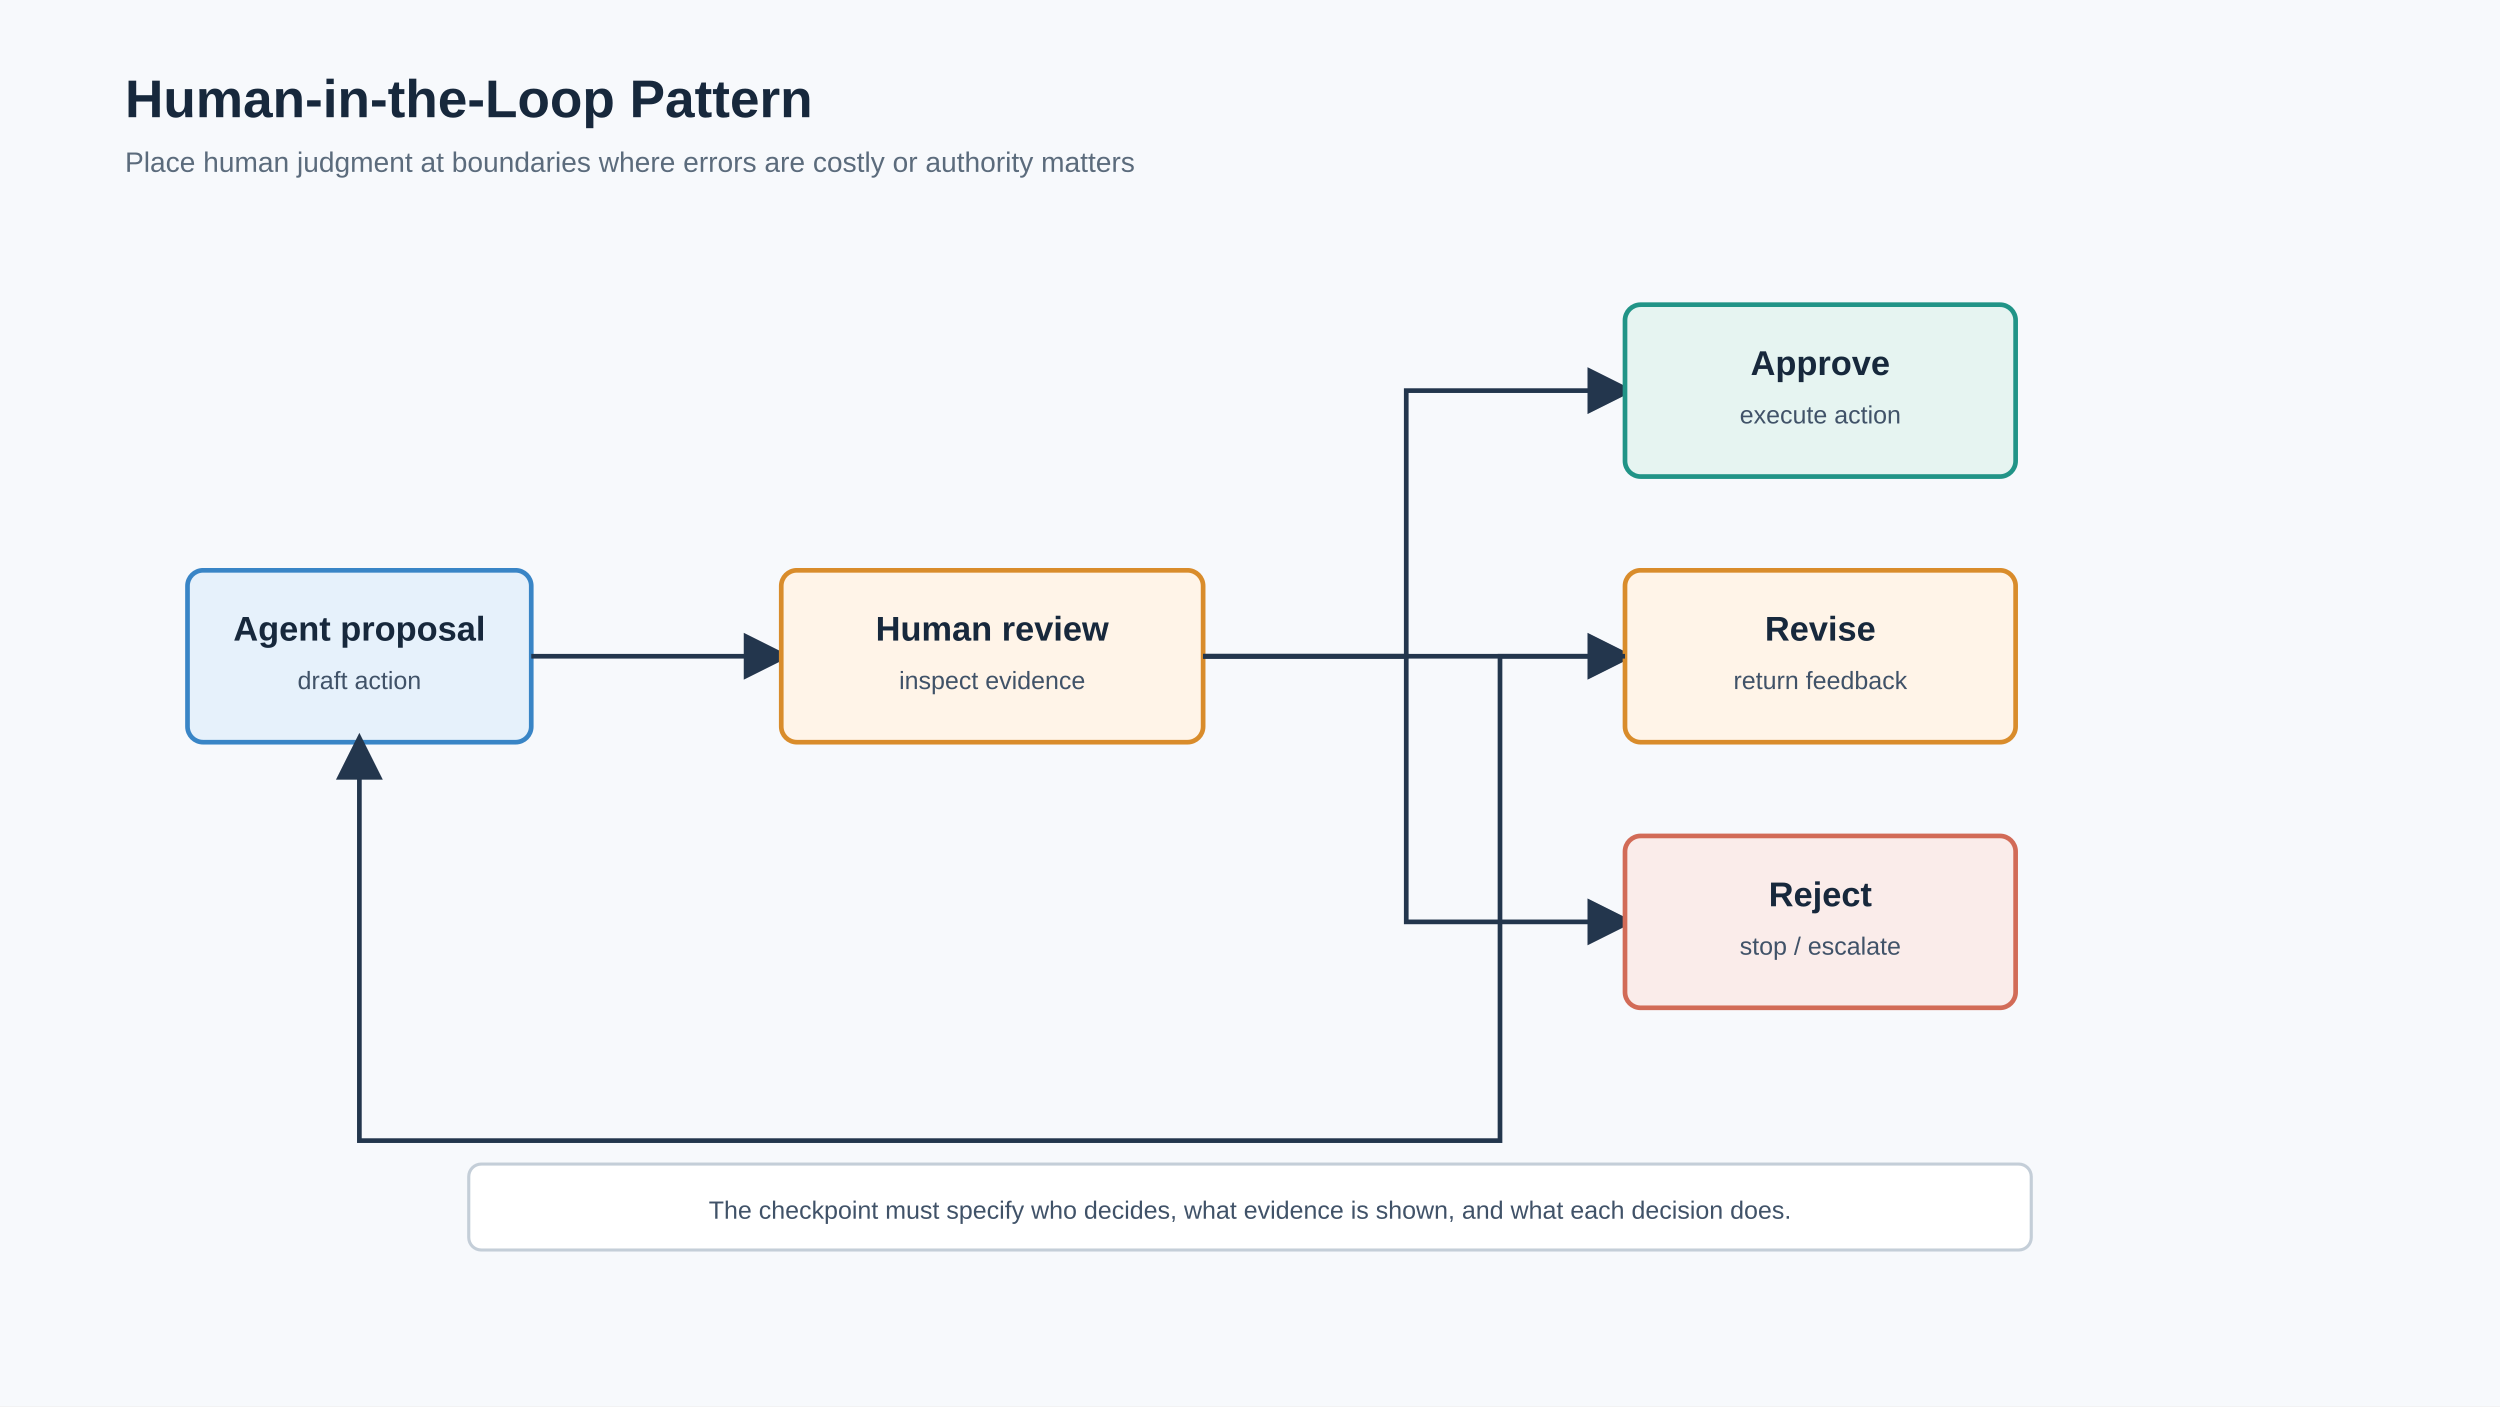
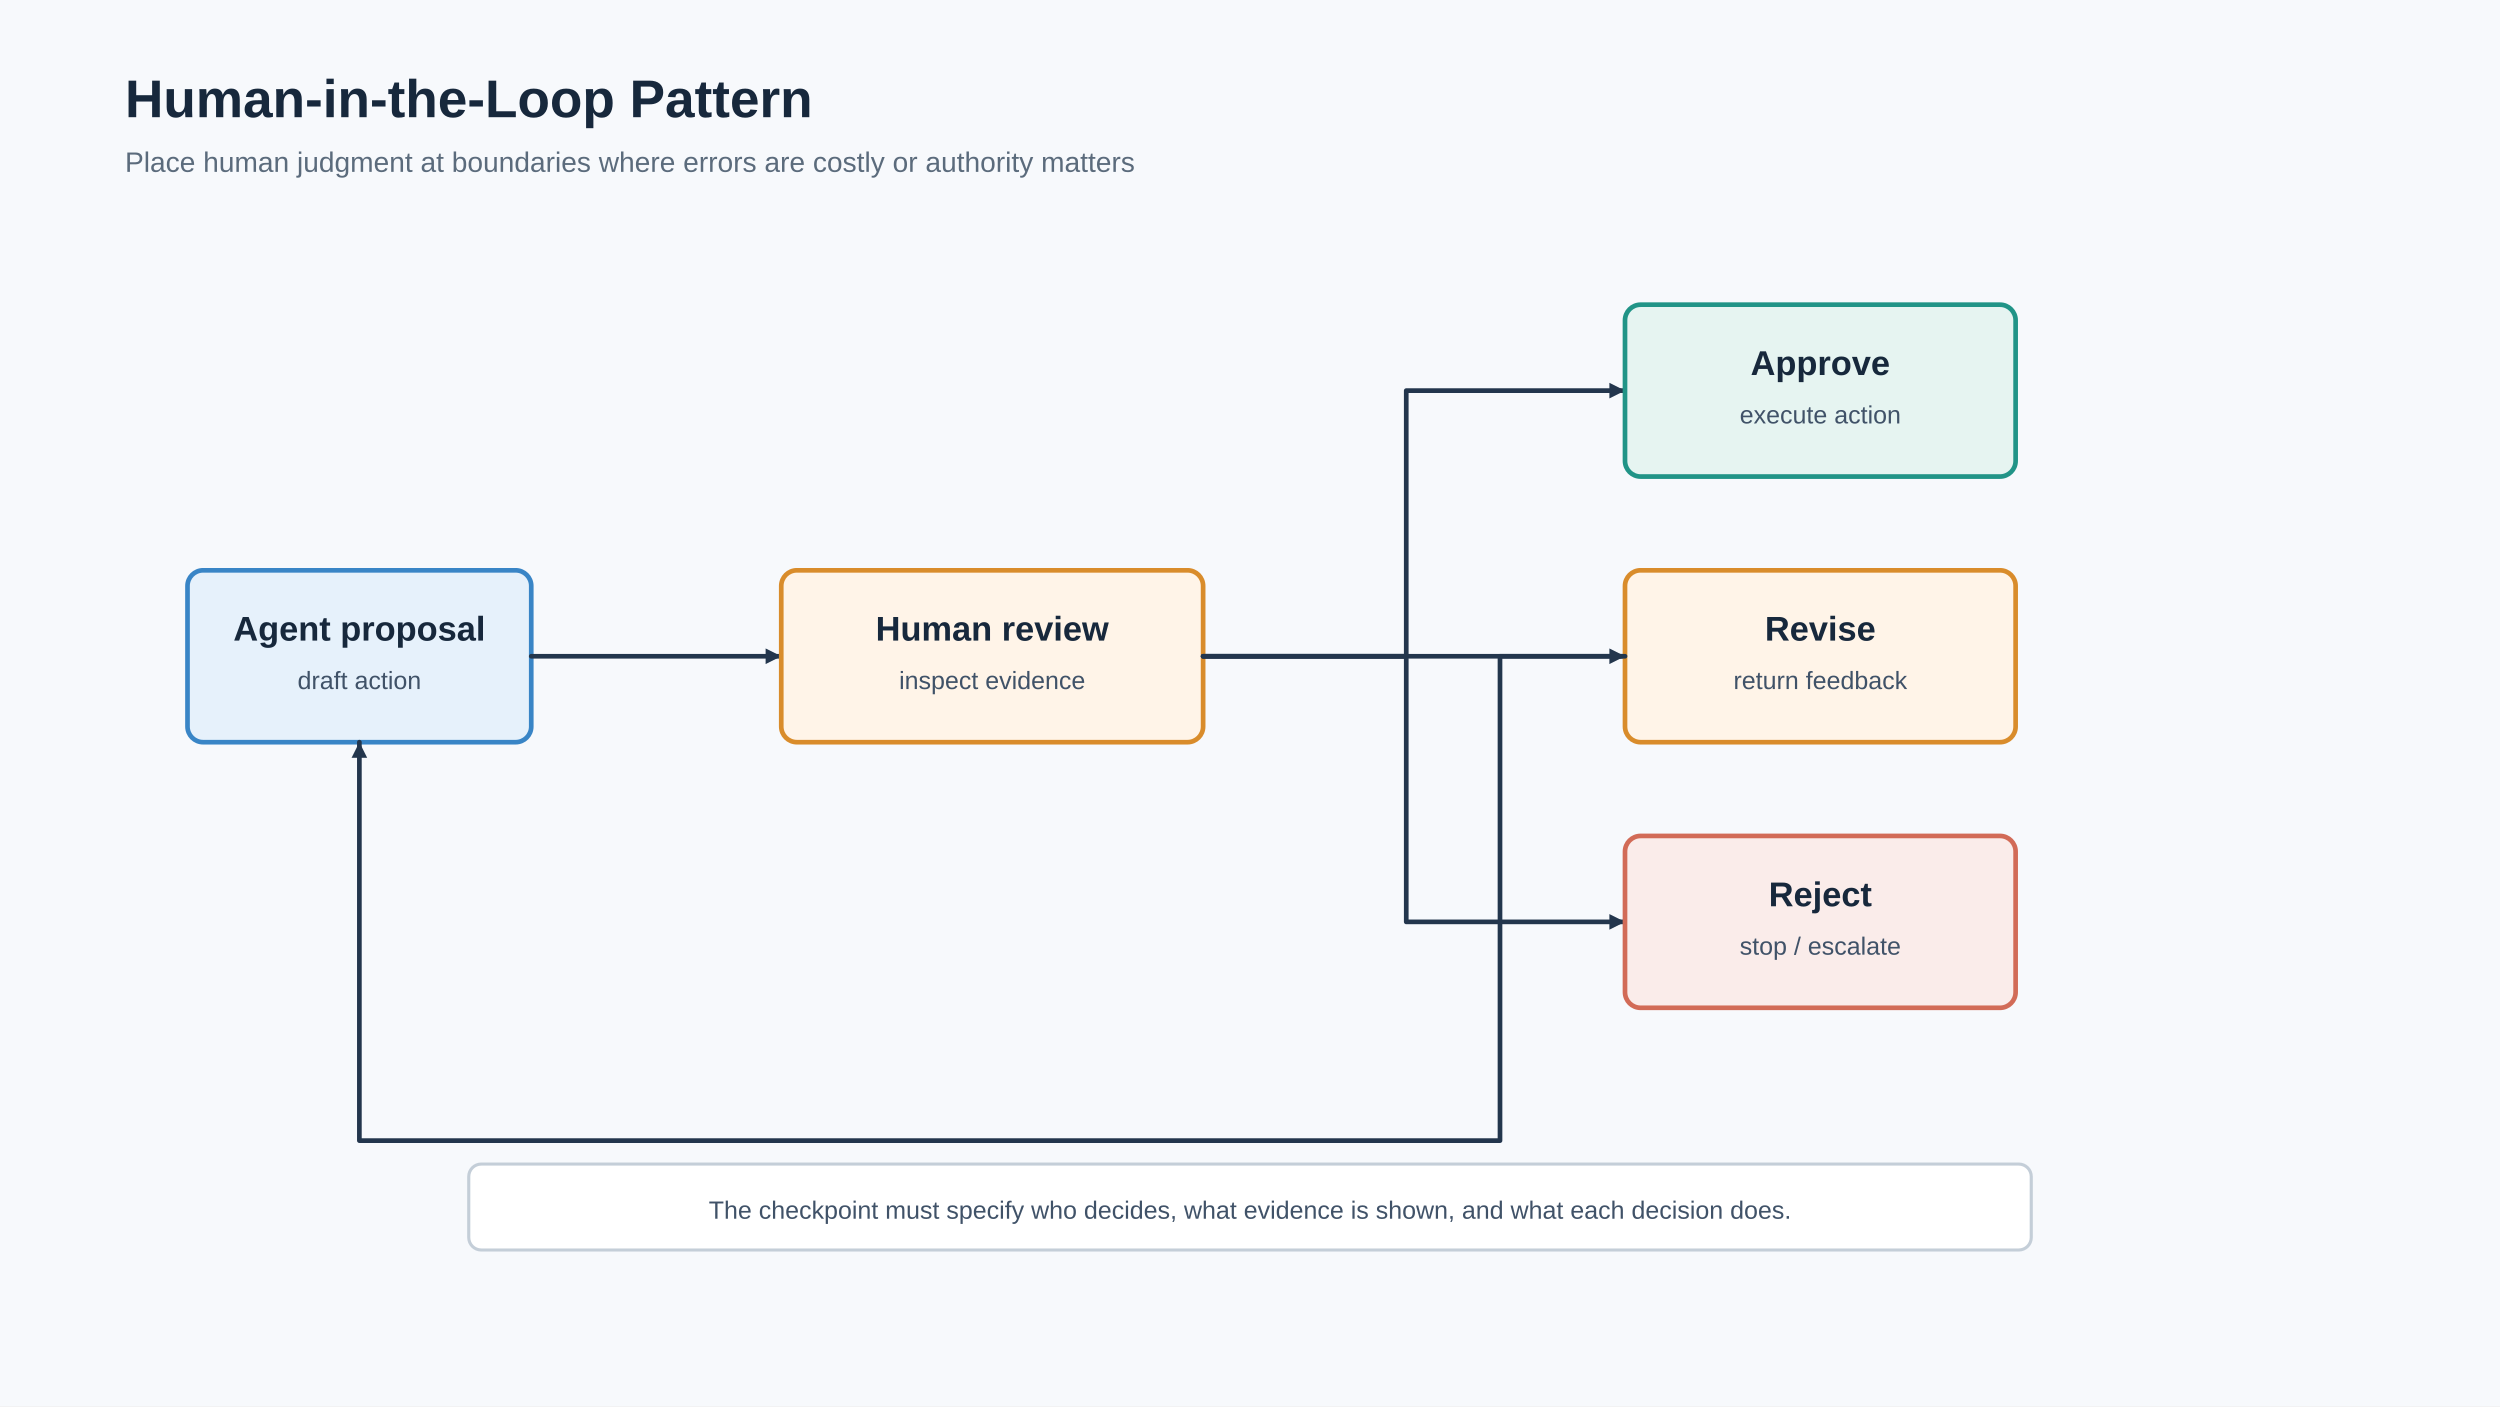
<svg xmlns="http://www.w3.org/2000/svg" width="1600" height="900" viewBox="0 0 1600 900">
  <defs>
-     <marker id="a" markerWidth="10" markerHeight="10" refX="8" refY="5" orient="auto">
+     <marker id="a" markerWidth="10" markerHeight="10" markerUnits="userSpaceOnUse" refX="10" refY="5" orient="auto">
      <path d="M0,0 L10,5 L0,10 Z" fill="#23364d" />
    </marker>
-     <style>.title{font:700 34px Arial;fill:#17283c}.sub{font:400 18px Arial;fill:#5b6b7c}.h{font:700 22px Arial;fill:#17283c}.s{font:400 16px Arial;fill:#405268}.b{fill:#fff;stroke:#9eb0c2;stroke-width:2}.l{stroke:#23364d;stroke-width:3;fill:none;marker-end:url(#a)}.a{fill:#fff4e8;stroke:#d98c2b;stroke-width:3}.g{fill:#e6f4f1;stroke:#219487;stroke-width:3}.r{fill:#faecea;stroke:#d26b57;stroke-width:3}</style>
+     <style>.title{font:700 34px Arial;fill:#17283c}.sub{font:400 18px Arial;fill:#5b6b7c}.h{font:700 22px Arial;fill:#17283c}.s{font:400 16px Arial;fill:#405268}.b{fill:#fff;stroke:#9eb0c2;stroke-width:2}.l{stroke:#23364d;stroke-width:3;fill:none;marker-end:url(#a);stroke-linecap:round;stroke-linejoin:round}.a{fill:#fff4e8;stroke:#d98c2b;stroke-width:3}.g{fill:#e6f4f1;stroke:#219487;stroke-width:3}.r{fill:#faecea;stroke:#d26b57;stroke-width:3}</style>
  </defs>
  <rect width="1600" height="900" fill="#f7f9fc" />
  <text x="80" y="75" class="title">Human-in-the-Loop Pattern</text>
  <text x="80" y="110" class="sub">Place human judgment at boundaries where errors are costly or authority matters</text>
  <rect x="120" y="365" width="220" height="110" rx="10" fill="#e6f1fb" stroke="#3985c6" stroke-width="3" />
  <text x="230" y="410" text-anchor="middle" class="h">Agent proposal</text>
  <text x="230" y="441" text-anchor="middle" class="s">draft action</text>
  <path d="M340 420 H500" class="l" />
  <rect x="500" y="365" width="270" height="110" rx="10" class="a" />
  <text x="635" y="410" text-anchor="middle" class="h">Human review</text>
  <text x="635" y="441" text-anchor="middle" class="s">inspect evidence</text>
  <path d="M770 420 H900 V250 H1040" class="l" />
  <path d="M770 420 H1040" class="l" />
  <path d="M770 420 H900 V590 H1040" class="l" />
  <rect x="1040" y="195" width="250" height="110" rx="10" class="g" />
  <text x="1165" y="240" text-anchor="middle" class="h">Approve</text>
  <text x="1165" y="271" text-anchor="middle" class="s">execute action</text>
  <rect x="1040" y="365" width="250" height="110" rx="10" class="a" />
  <text x="1165" y="410" text-anchor="middle" class="h">Revise</text>
  <text x="1165" y="441" text-anchor="middle" class="s">return feedback</text>
  <rect x="1040" y="535" width="250" height="110" rx="10" class="r" />
  <text x="1165" y="580" text-anchor="middle" class="h">Reject</text>
  <text x="1165" y="611" text-anchor="middle" class="s">stop / escalate</text>
  <path d="M1040 420 H960 V730 H230 V475" class="l" />
  <rect x="300" y="745" width="1000" height="55" rx="8" fill="#fff" stroke="#c4ced8" stroke-width="2" />
  <text x="800" y="780" text-anchor="middle" class="s">The checkpoint must specify who decides, what evidence is shown, and what each decision does.</text>
</svg>
